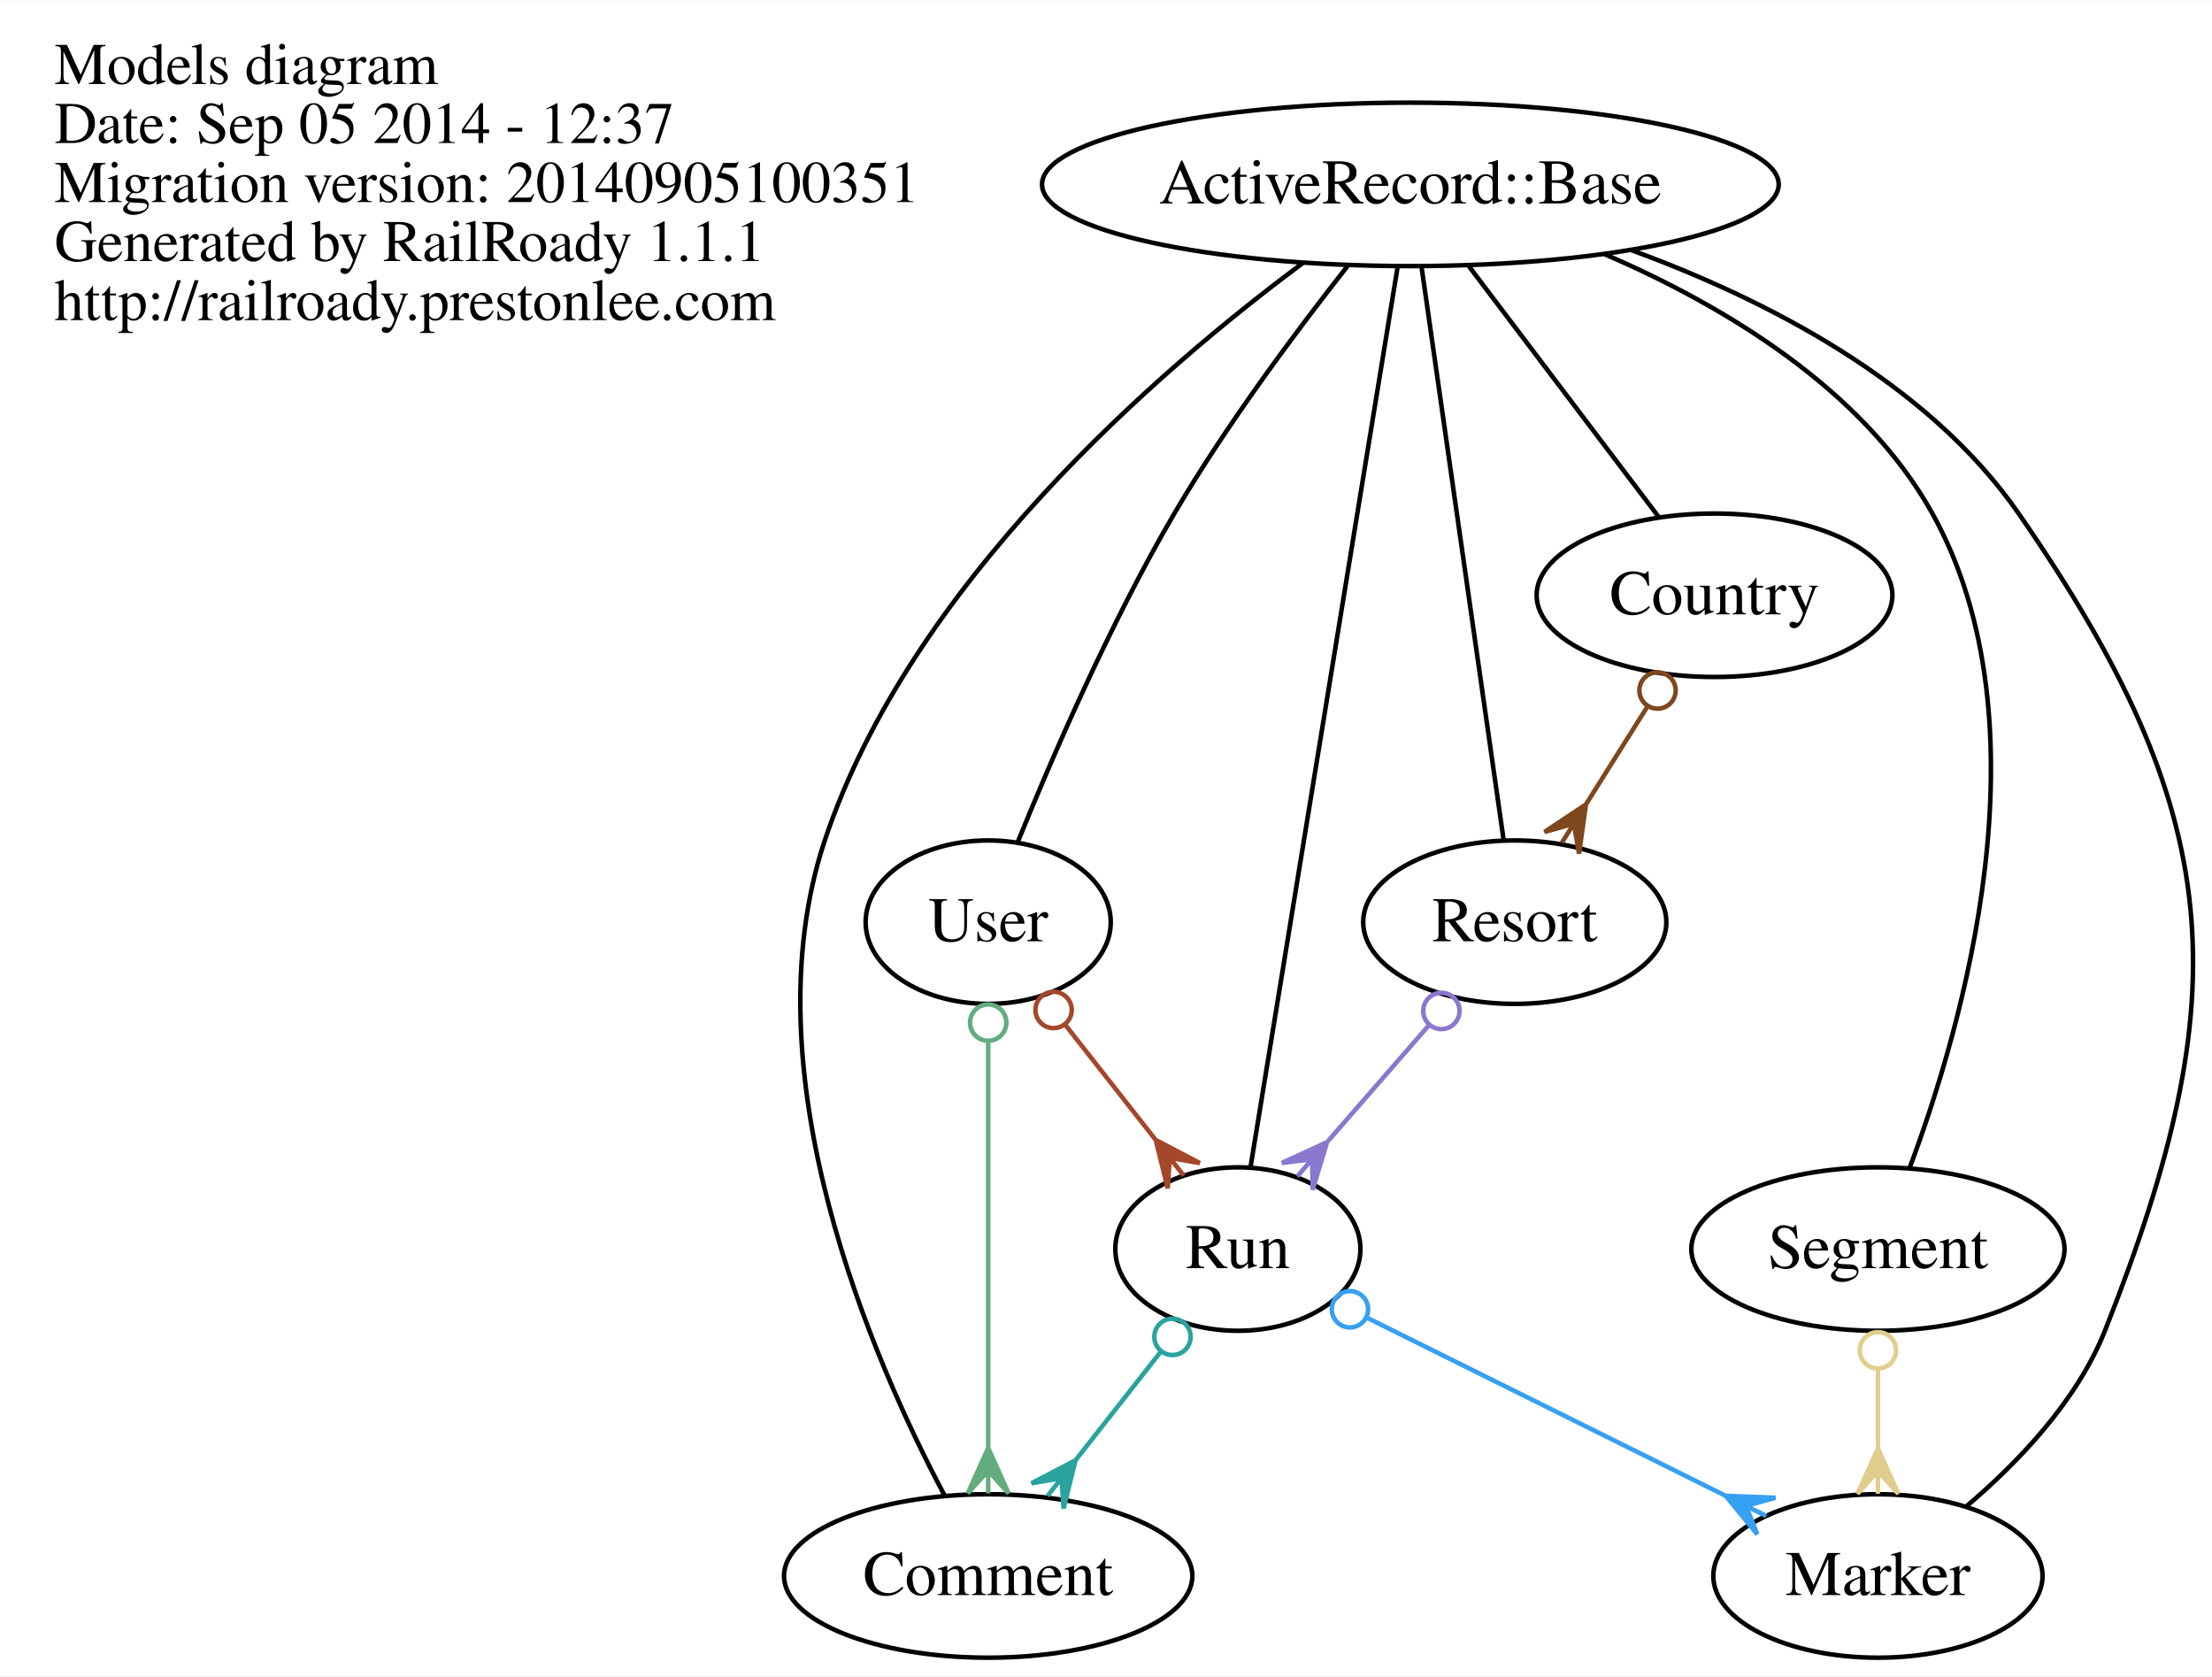
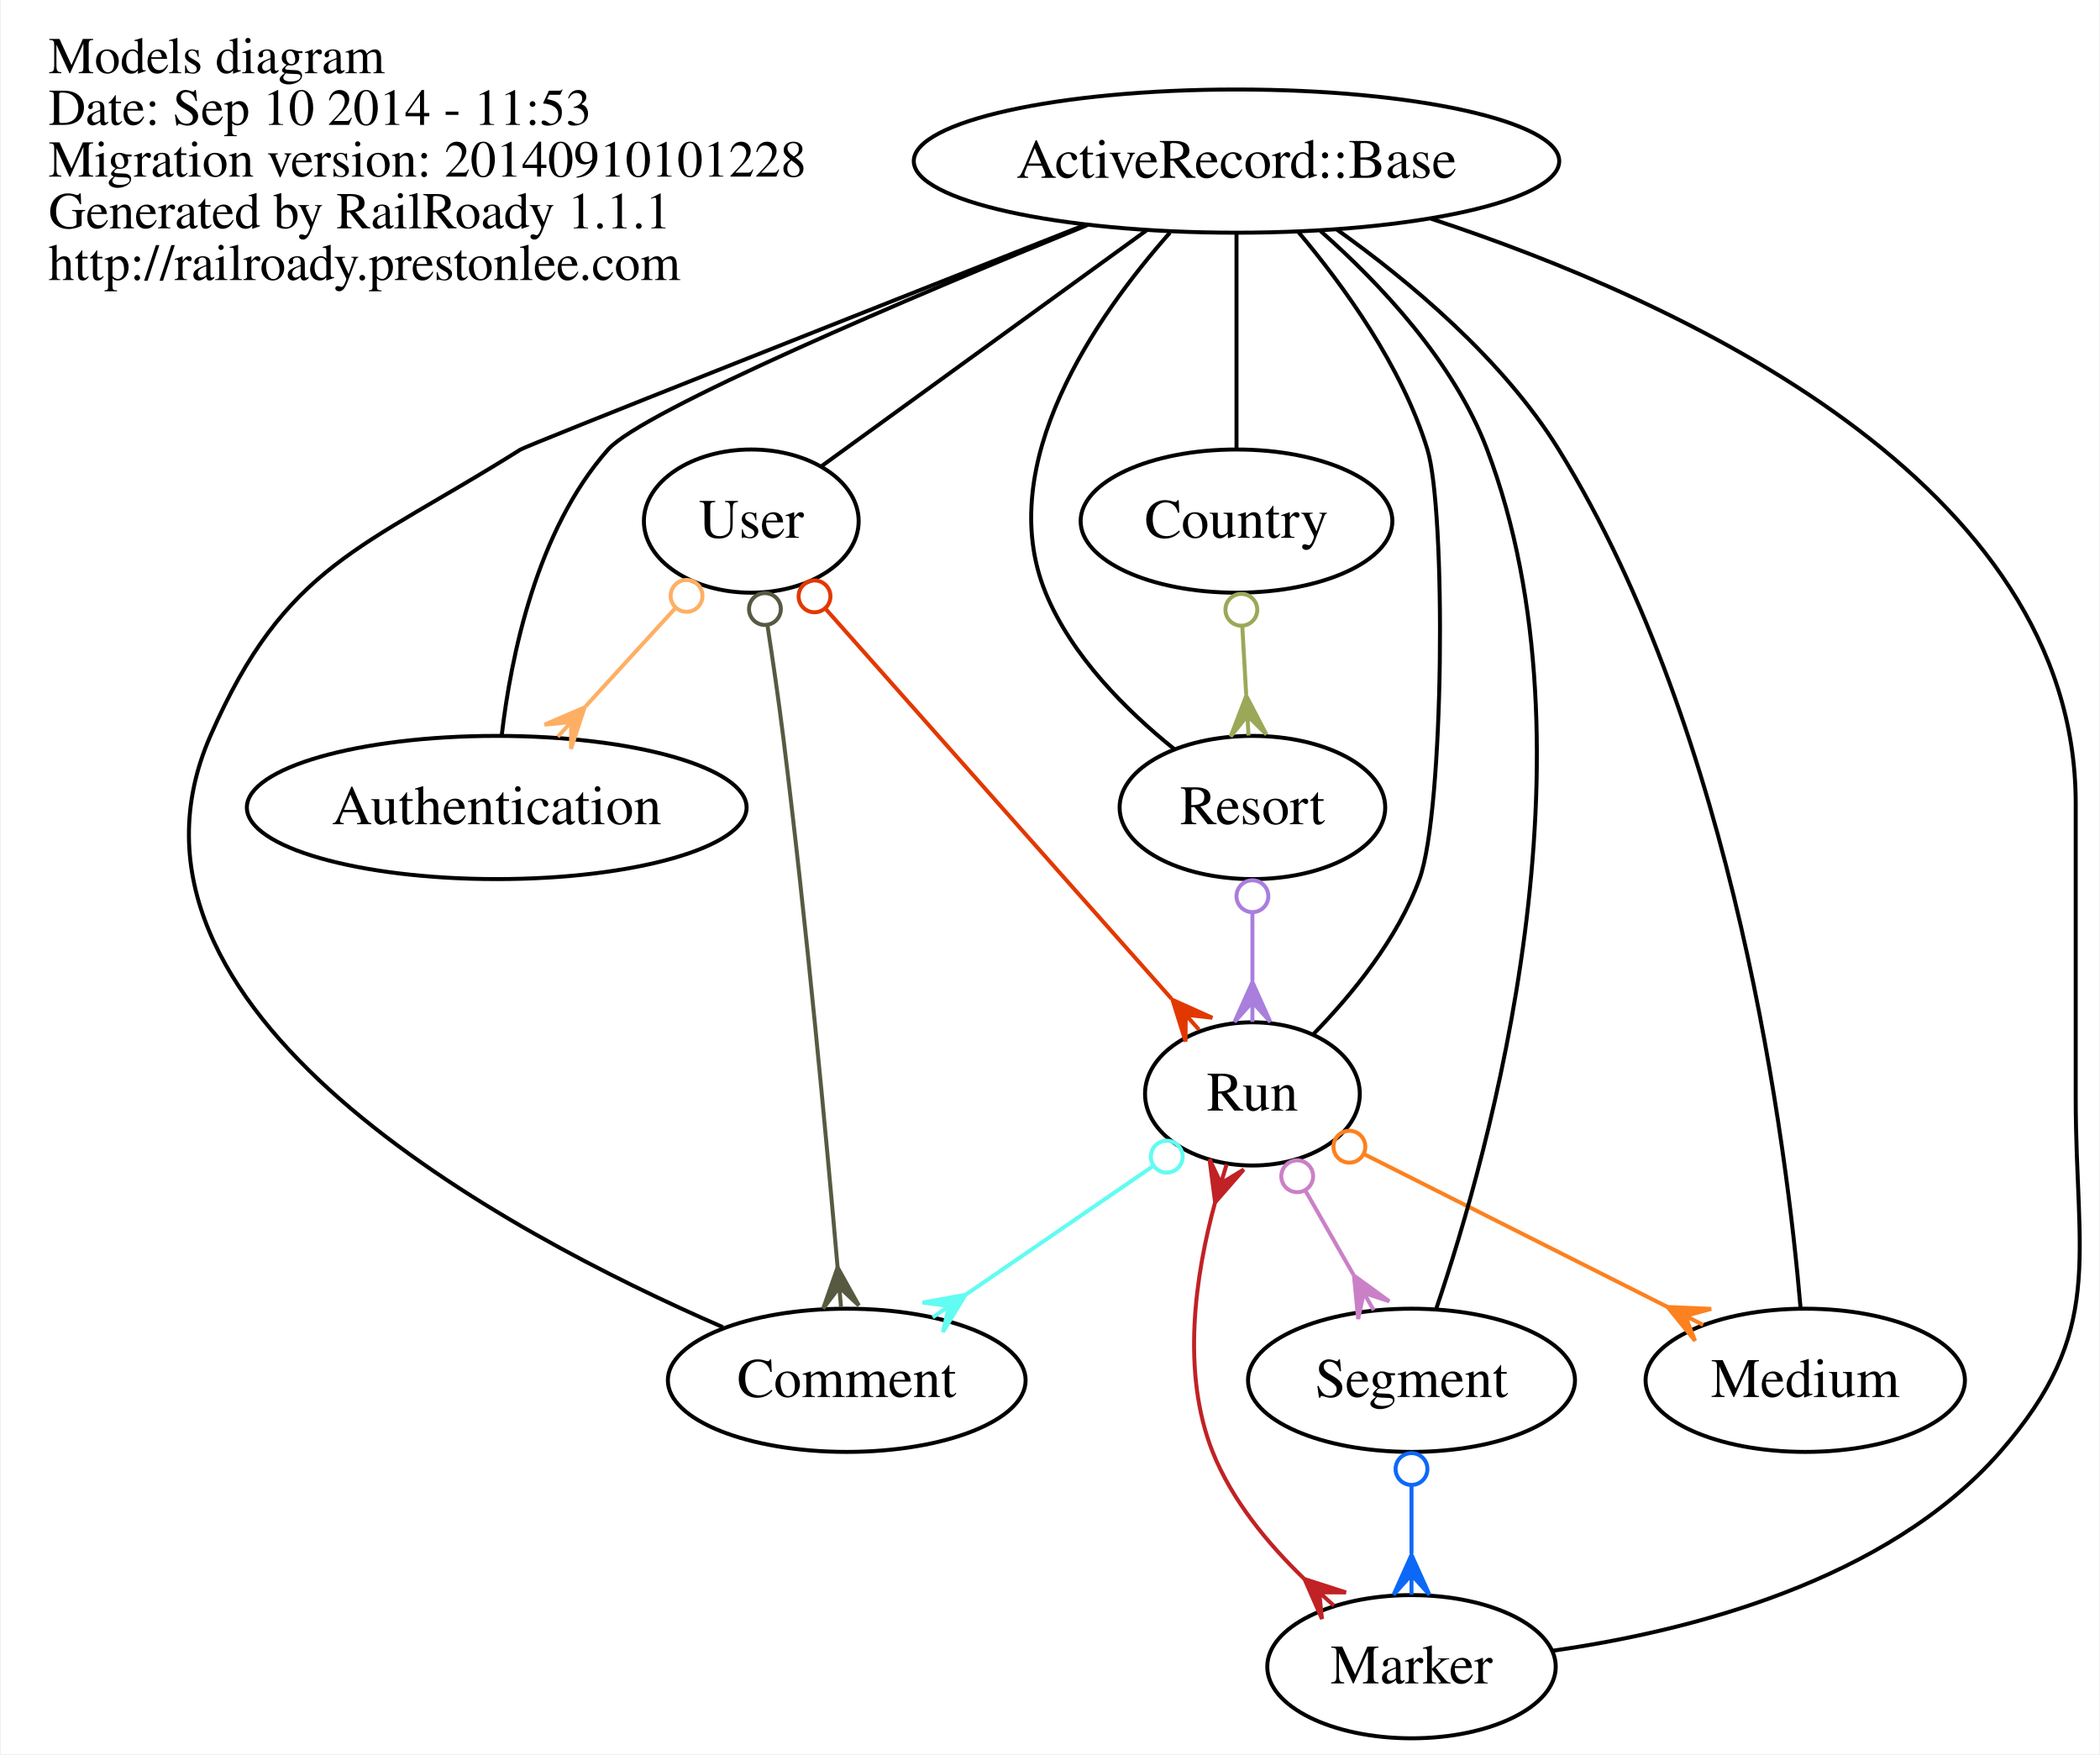
- <svg xmlns="http://www.w3.org/2000/svg" width="487pt" height="369pt" viewBox="0.00 0.00 487.28 369.00">
-   <g id="graph0" class="graph" transform="scale(1 1) rotate(0) translate(4 365)">
-     <polygon fill="white" stroke="none" points="-4,4 -4,-365 483.283,-365 483.283,4 -4,4" />
+ <svg xmlns="http://www.w3.org/2000/svg" width="528pt" height="441pt" viewBox="0.00 0.00 527.59 441.00">
+   <g id="graph0" class="graph" transform="scale(1 1) rotate(0) translate(4 437)">
+     <polygon fill="white" stroke="none" points="-4,4 -4,-437 523.595,-437 523.595,4 -4,4" />
    <g id="node1" class="node">
-       <text text-anchor="start" x="8" y="-346.6" font-family="Times,serif" font-size="13.00">Models diagram</text>
-       <text text-anchor="start" x="8" y="-333.6" font-family="Times,serif" font-size="13.00">Date: Sep 05 2014 - 12:37</text>
-       <text text-anchor="start" x="8" y="-320.6" font-family="Times,serif" font-size="13.00">Migration version: 20140905100351</text>
-       <text text-anchor="start" x="8" y="-307.6" font-family="Times,serif" font-size="13.00">Generated by RailRoady 1.1.1</text>
-       <text text-anchor="start" x="8" y="-294.6" font-family="Times,serif" font-size="13.00">http://railroady.prestonlee.com</text>
+       <text text-anchor="start" x="8" y="-418.6" font-family="Times,serif" font-size="13.00">Models diagram</text>
+       <text text-anchor="start" x="8" y="-405.6" font-family="Times,serif" font-size="13.00">Date: Sep 10 2014 - 11:53</text>
+       <text text-anchor="start" x="8" y="-392.6" font-family="Times,serif" font-size="13.00">Migration version: 20140910101228</text>
+       <text text-anchor="start" x="8" y="-379.6" font-family="Times,serif" font-size="13.00">Generated by RailRoady 1.1.1</text>
+       <text text-anchor="start" x="8" y="-366.6" font-family="Times,serif" font-size="13.00">http://railroady.prestonlee.com</text>
    </g>
    <g id="node2" class="node">
-       <ellipse fill="none" stroke="black" cx="213.688" cy="-18" rx="44.977" ry="18" />
-       <text text-anchor="middle" x="213.688" y="-13.8" font-family="Times,serif" font-size="14.00">Comment</text>
+       <ellipse fill="none" stroke="black" cx="120.688" cy="-234" rx="62.825" ry="18" />
+       <text text-anchor="middle" x="120.688" y="-229.8" font-family="Times,serif" font-size="14.00">Authentication</text>
    </g>
    <g id="node3" class="node">
-       <ellipse fill="none" stroke="black" cx="373.688" cy="-234" rx="39.189" ry="18" />
-       <text text-anchor="middle" x="373.688" y="-229.8" font-family="Times,serif" font-size="14.00">Country</text>
+       <ellipse fill="none" stroke="black" cx="208.688" cy="-90" rx="44.977" ry="18" />
+       <text text-anchor="middle" x="208.688" y="-85.8" font-family="Times,serif" font-size="14.00">Comment</text>
+     </g>
+     <g id="node4" class="node">
+       <ellipse fill="none" stroke="black" cx="306.688" cy="-306" rx="39.189" ry="18" />
+       <text text-anchor="middle" x="306.688" y="-301.8" font-family="Times,serif" font-size="14.00">Country</text>
+     </g>
+     <g id="node7" class="node">
+       <ellipse fill="none" stroke="black" cx="310.688" cy="-234" rx="33.392" ry="18" />
+       <text text-anchor="middle" x="310.688" y="-229.8" font-family="Times,serif" font-size="14.00">Resort</text>
+     </g>
+     <g id="edge3" class="edge">
+       <path fill="none" stroke="#9ba858" d="M308.137,-279.64C308.456,-274.063 308.794,-268.132 309.118,-262.476" />
+       <ellipse fill="none" stroke="#9ba858" cx="307.905" cy="-283.703" rx="4" ry="4" />
+       <polygon fill="#9ba858" stroke="#9ba858" points="309.14,-262.088 314.203,-252.361 309.425,-257.096 309.71,-252.104 309.71,-252.104 309.71,-252.104 309.425,-257.096 305.218,-251.848 309.14,-262.088 309.14,-262.088" />
    </g>
    <g id="node5" class="node">
-       <ellipse fill="none" stroke="black" cx="329.688" cy="-162" rx="33.392" ry="18" />
-       <text text-anchor="middle" x="329.688" y="-157.8" font-family="Times,serif" font-size="14.00">Resort</text>
+       <ellipse fill="none" stroke="black" cx="350.688" cy="-18" rx="36.264" ry="18" />
+       <text text-anchor="middle" x="350.688" y="-13.8" font-family="Times,serif" font-size="14.00">Marker</text>
+     </g>
+     <g id="node6" class="node">
+       <ellipse fill="none" stroke="black" cx="449.688" cy="-90" rx="40.149" ry="18" />
+       <text text-anchor="middle" x="449.688" y="-85.8" font-family="Times,serif" font-size="14.00">Medium</text>
+     </g>
+     <g id="node8" class="node">
+       <ellipse fill="none" stroke="black" cx="310.688" cy="-162" rx="27" ry="18" />
+       <text text-anchor="middle" x="310.688" y="-157.8" font-family="Times,serif" font-size="14.00">Run</text>
+     </g>
+     <g id="edge7" class="edge">
+       <path fill="none" stroke="#a97edd" d="M310.688,-207.64C310.688,-202.063 310.688,-196.132 310.688,-190.476" />
+       <ellipse fill="none" stroke="#a97edd" cx="310.688" cy="-211.697" rx="4" ry="4" />
+       <polygon fill="#a97edd" stroke="#a97edd" points="310.688,-190.104 315.188,-180.104 310.688,-185.104 310.688,-180.104 310.688,-180.104 310.688,-180.104 310.688,-185.104 306.188,-180.104 310.688,-190.104 310.688,-190.104" />
+     </g>
+     <g id="edge11" class="edge">
+       <path fill="none" stroke="#61fcf2" d="M285.538,-143.74C271.369,-134.016 253.582,-121.809 238.689,-111.589" />
+       <ellipse fill="none" stroke="#61fcf2" cx="289.154" cy="-146.222" rx="4" ry="4" />
+       <polygon fill="#61fcf2" stroke="#61fcf2" points="238.549,-111.493 232.85,-102.124 234.426,-108.664 230.304,-105.834 230.304,-105.834 230.304,-105.834 234.426,-108.664 227.757,-109.545 238.549,-111.493 238.549,-111.493" />
+     </g>
+     <g id="edge10" class="edge">
+       <path fill="none" stroke="#c02225" d="M301.285,-134.641C296.32,-116.448 292.733,-92.024 300.688,-72 305.504,-59.877 314.554,-48.92 323.644,-40.157" />
+       <polygon fill="#c02225" stroke="#c02225" points="301.31,-134.724 299.898,-145.598 302.757,-139.51 304.205,-144.296 304.205,-144.296 304.205,-144.296 302.757,-139.51 308.512,-142.993 301.31,-134.724 301.31,-134.724" />
+       <polygon fill="#c02225" stroke="#c02225" points="323.777,-40.038 334.214,-36.675 327.488,-36.687 331.198,-33.336 331.198,-33.336 331.198,-33.336 327.488,-36.687 328.182,-29.996 323.777,-40.038 323.777,-40.038" />
+     </g>
+     <g id="edge12" class="edge">
+       <path fill="none" stroke="#fc811f" d="M338.85,-146.817C360.857,-135.735 391.549,-120.279 415.057,-108.44" />
+       <ellipse fill="none" stroke="#fc811f" cx="335.07" cy="-148.721" rx="4" ry="4" />
+       <polygon fill="#fc811f" stroke="#fc811f" points="415.07,-108.433 426.026,-107.954 419.536,-106.184 424.002,-103.935 424.002,-103.935 424.002,-103.935 419.536,-106.184 421.978,-99.916 415.07,-108.433 415.07,-108.433" />
+     </g>
+     <g id="node9" class="node">
+       <ellipse fill="none" stroke="black" cx="350.688" cy="-90" rx="41.109" ry="18" />
+       <text text-anchor="middle" x="350.688" y="-85.8" font-family="Times,serif" font-size="14.00">Segment</text>
+     </g>
+     <g id="edge9" class="edge">
+       <path fill="none" stroke="#ca80c7" d="M324.068,-137.585C327.924,-130.837 332.15,-123.441 336.077,-116.569" />
+       <ellipse fill="none" stroke="#ca80c7" cx="321.95" cy="-141.292" rx="4" ry="4" />
+       <polygon fill="#ca80c7" stroke="#ca80c7" points="336.222,-116.316 345.09,-109.866 338.702,-111.975 341.183,-107.633 341.183,-107.633 341.183,-107.633 338.702,-111.975 337.276,-105.401 336.222,-116.316 336.222,-116.316" />
+     </g>
+     <g id="edge14" class="edge">
+       <path fill="none" stroke="#0c68f7" d="M350.688,-63.64C350.688,-58.063 350.688,-52.132 350.688,-46.476" />
+       <ellipse fill="none" stroke="#0c68f7" cx="350.688" cy="-67.697" rx="4" ry="4" />
+       <polygon fill="#0c68f7" stroke="#0c68f7" points="350.688,-46.104 355.188,-36.104 350.688,-41.104 350.688,-36.104 350.688,-36.104 350.688,-36.104 350.688,-41.104 346.188,-36.104 350.688,-46.104 350.688,-46.104" />
+     </g>
+     <g id="node10" class="node">
+       <ellipse fill="none" stroke="black" cx="184.688" cy="-306" rx="27" ry="18" />
+       <text text-anchor="middle" x="184.688" y="-301.8" font-family="Times,serif" font-size="14.00">User</text>
+     </g>
+     <g id="edge18" class="edge">
+       <path fill="none" stroke="#feaf63" d="M165.514,-284.028C158.445,-276.297 150.377,-267.472 143.051,-259.46" />
+       <ellipse fill="none" stroke="#feaf63" cx="168.416" cy="-287.203" rx="4" ry="4" />
+       <polygon fill="#feaf63" stroke="#feaf63" points="142.785,-259.169 139.359,-248.753 139.412,-255.479 136.038,-251.789 136.038,-251.789 136.038,-251.789 139.412,-255.479 132.717,-254.825 142.785,-259.169 142.785,-259.169" />
+     </g>
+     <g id="edge17" class="edge">
+       <path fill="none" stroke="#575a41" d="M188.754,-279.833C190.103,-271.041 191.55,-261.097 192.688,-252 198.545,-205.173 203.605,-150.466 206.392,-118.39" />
+       <ellipse fill="none" stroke="#575a41" cx="188.12" cy="-283.893" rx="4" ry="4" />
+       <polygon fill="#575a41" stroke="#575a41" points="206.392,-118.388 211.732,-108.809 206.82,-113.406 207.248,-108.424 207.248,-108.424 207.248,-108.424 206.82,-113.406 202.765,-108.039 206.392,-118.388 206.392,-118.388" />
+     </g>
+     <g id="edge16" class="edge">
+       <path fill="none" stroke="#e23800" d="M203.403,-283.908C226.686,-257.669 266.294,-213.031 290.319,-185.955" />
+       <ellipse fill="none" stroke="#e23800" cx="200.589" cy="-287.08" rx="4" ry="4" />
+       <polygon fill="#e23800" stroke="#e23800" points="290.603,-185.635 300.606,-181.142 293.921,-181.895 297.24,-178.155 297.24,-178.155 297.24,-178.155 293.921,-181.895 293.874,-175.169 290.603,-185.635 290.603,-185.635" />
+     </g>
+     <g id="node11" class="node">
+       <ellipse fill="none" stroke="black" cx="306.688" cy="-396.5" rx="81.142" ry="18" />
+       <text text-anchor="middle" x="306.688" y="-392.3" font-family="Times,serif" font-size="14.00">ActiveRecord::Base</text>
+     </g>
+     <g id="edge1" class="edge">
+       <path fill="none" stroke="black" d="M269.208,-380.43C225.251,-362.466 157.251,-333.66 148.688,-324 130.636,-303.637 124.218,-271.671 121.939,-252.101" />
    </g>
    <g id="edge2" class="edge">
-       <path fill="none" stroke="#7f471d" d="M358.932,-209.526C354.574,-202.592 349.789,-194.979 345.374,-187.955" />
-       <ellipse fill="none" stroke="#7f471d" cx="361.132" cy="-213.024" rx="4" ry="4" />
-       <polygon fill="#7f471d" stroke="#7f471d" points="345.362,-187.936 343.85,-177.075 342.701,-183.703 340.04,-179.47 340.04,-179.47 340.04,-179.47 342.701,-183.703 336.23,-181.865 345.362,-187.936 345.362,-187.936" />
+       <path fill="none" stroke="black" d="M268.501,-380.431C216.137,-359.753 128.284,-325.005 126.688,-324 86.76,-298.869 67.61,-295.217 48.688,-252 18.421,-182.872 122.968,-127.074 177.571,-103.346" />
    </g>
-     <g id="node4" class="node">
-       <ellipse fill="none" stroke="black" cx="409.688" cy="-18" rx="36.264" ry="18" />
-       <text text-anchor="middle" x="409.688" y="-13.8" font-family="Times,serif" font-size="14.00">Marker</text>
-     </g>
-     <g id="node6" class="node">
-       <ellipse fill="none" stroke="black" cx="268.688" cy="-90" rx="27" ry="18" />
-       <text text-anchor="middle" x="268.688" y="-85.8" font-family="Times,serif" font-size="14.00">Run</text>
+     <g id="edge4" class="edge">
+       <path fill="none" stroke="black" d="M306.688,-378.436C306.688,-362.765 306.688,-339.666 306.688,-324.011" />
    </g>
    <g id="edge5" class="edge">
-       <path fill="none" stroke="#8a77ce" d="M310.836,-139.367C303.768,-131.256 295.718,-122.018 288.56,-113.804" />
-       <ellipse fill="none" stroke="#8a77ce" cx="313.522" cy="-142.449" rx="4" ry="4" />
-       <polygon fill="#8a77ce" stroke="#8a77ce" points="288.339,-113.551 285.162,-103.055 285.054,-109.781 281.769,-106.011 281.769,-106.011 281.769,-106.011 285.054,-109.781 278.376,-108.968 288.339,-113.551 288.339,-113.551" />
+       <path fill="none" stroke="black" d="M355.626,-382.006C417.957,-361.489 517.688,-316.005 517.688,-235 517.688,-235 517.688,-235 517.688,-161 517.688,-120.553 525.316,-102.445 498.688,-72 470.119,-39.336 419.946,-26.802 386.026,-21.993" />
+     </g>
+     <g id="edge6" class="edge">
+       <path fill="none" stroke="black" d="M331.855,-379.34C349.959,-366.45 373.58,-346.813 387.688,-324 432.16,-252.085 445.052,-148.59 448.512,-108.129" />
    </g>
    <g id="edge8" class="edge">
-       <path fill="none" stroke="#2aa39e" d="M251.71,-67.392C245.807,-59.879 239.142,-51.396 233.06,-43.656" />
-       <ellipse fill="none" stroke="#2aa39e" cx="254.282" cy="-70.666" rx="4" ry="4" />
-       <polygon fill="#2aa39e" stroke="#2aa39e" points="232.931,-43.491 230.291,-32.848 229.842,-39.559 226.752,-35.628 226.752,-35.628 226.752,-35.628 229.842,-39.559 223.214,-38.408 232.931,-43.491 232.931,-43.491" />
-     </g>
-     <g id="edge7" class="edge">
-       <path fill="none" stroke="#36a0f2" d="M297.067,-74.911C319.848,-63.601 351.893,-47.692 375.979,-35.735" />
-       <ellipse fill="none" stroke="#36a0f2" cx="293.38" cy="-76.742" rx="4" ry="4" />
-       <polygon fill="#36a0f2" stroke="#36a0f2" points="376.153,-35.649 387.111,-35.232 380.631,-33.425 385.11,-31.202 385.11,-31.202 385.11,-31.202 380.631,-33.425 383.109,-27.171 376.153,-35.649 376.153,-35.649" />
-     </g>
-     <g id="node7" class="node">
-       <ellipse fill="none" stroke="black" cx="409.688" cy="-90" rx="41.109" ry="18" />
-       <text text-anchor="middle" x="409.688" y="-85.8" font-family="Times,serif" font-size="14.00">Segment</text>
-     </g>
-     <g id="edge10" class="edge">
-       <path fill="none" stroke="#e1ce8e" d="M409.688,-63.64C409.688,-58.063 409.688,-52.132 409.688,-46.476" />
-       <ellipse fill="none" stroke="#e1ce8e" cx="409.688" cy="-67.697" rx="4" ry="4" />
-       <polygon fill="#e1ce8e" stroke="#e1ce8e" points="409.688,-46.104 414.188,-36.104 409.688,-41.104 409.688,-36.104 409.688,-36.104 409.688,-36.104 409.688,-41.104 405.188,-36.104 409.688,-46.104 409.688,-46.104" />
-     </g>
-     <g id="node8" class="node">
-       <ellipse fill="none" stroke="black" cx="213.688" cy="-162" rx="27" ry="18" />
-       <text text-anchor="middle" x="213.688" y="-157.8" font-family="Times,serif" font-size="14.00">User</text>
+       <path fill="none" stroke="black" d="M289.954,-378.517C271.325,-357.45 245.466,-320.354 258.688,-288 265.222,-272.01 279.163,-258.238 290.966,-248.744" />
    </g>
    <g id="edge13" class="edge">
-       <path fill="none" stroke="#63ac7e" d="M213.688,-135.558C213.688,-110.444 213.688,-72.164 213.688,-46.393" />
-       <ellipse fill="none" stroke="#63ac7e" cx="213.688" cy="-139.871" rx="4" ry="4" />
-       <polygon fill="#63ac7e" stroke="#63ac7e" points="213.688,-46.189 218.188,-36.189 213.688,-41.189 213.688,-36.189 213.688,-36.189 213.688,-36.189 213.688,-41.189 209.188,-36.189 213.688,-46.189 213.688,-46.189" />
+       <path fill="none" stroke="black" d="M322.136,-378.808C333.611,-365.201 348.329,-344.882 354.688,-324 359.381,-308.589 358.967,-233.258 352.688,-216 347.229,-200.995 335.716,-186.975 326.123,-177.128" />
    </g>
-     <g id="edge12" class="edge">
-       <path fill="none" stroke="#a5472a" d="M230.652,-139.409C236.932,-131.417 244.075,-122.325 250.462,-114.196" />
-       <ellipse fill="none" stroke="#a5472a" cx="228.093" cy="-142.666" rx="4" ry="4" />
-       <polygon fill="#a5472a" stroke="#a5472a" points="250.599,-114.023 260.315,-108.94 253.688,-110.091 256.777,-106.159 256.777,-106.159 256.777,-106.159 253.688,-110.091 253.238,-103.379 250.599,-114.023 250.599,-114.023" />
+     <g id="edge15" class="edge">
+       <path fill="none" stroke="black" d="M327.79,-378.942C342.65,-365.849 361.328,-346.132 369.688,-324 398.512,-247.685 370.36,-147.571 356.933,-108.076" />
    </g>
-     <g id="node9" class="node">
-       <ellipse fill="none" stroke="black" cx="306.688" cy="-324.5" rx="81.142" ry="18" />
-       <text text-anchor="middle" x="306.688" y="-320.3" font-family="Times,serif" font-size="14.00">ActiveRecord::Base</text>
-     </g>
-     <g id="edge1" class="edge">
-       <path fill="none" stroke="black" d="M283.042,-307.208C251.236,-283.583 196.491,-236.411 177.688,-180 160.569,-128.645 188.35,-65.365 204.063,-35.759" />
-     </g>
-     <g id="edge3" class="edge">
-       <path fill="none" stroke="black" d="M319.606,-306.436C331.698,-290.464 349.632,-266.775 361.487,-251.117" />
-     </g>
-     <g id="edge4" class="edge">
-       <path fill="none" stroke="black" d="M355.27,-310.05C384.794,-299.272 420.565,-281.044 440.688,-252 486.502,-185.876 489.387,-146.761 459.688,-72 453.523,-56.482 440.422,-42.876 429.177,-33.336" />
-     </g>
-     <g id="edge6" class="edge">
-       <path fill="none" stroke="black" d="M309.149,-306.324C313.576,-275.432 322.83,-210.855 327.244,-180.053" />
-     </g>
-     <g id="edge9" class="edge">
-       <path fill="none" stroke="black" d="M303.894,-306.404C296.866,-263.407 278.518,-151.145 271.486,-108.121" />
-     </g>
-     <g id="edge11" class="edge">
-       <path fill="none" stroke="black" d="M349.431,-309.148C375.363,-297.972 406.327,-279.638 421.688,-252 447.695,-205.206 428.215,-138.616 416.646,-107.817" />
-     </g>
-     <g id="edge14" class="edge">
-       <path fill="none" stroke="black" d="M292.866,-306.524C281.761,-292.432 266.176,-271.597 254.688,-252 240.491,-227.784 227.563,-197.812 220.165,-179.563" />
+     <g id="edge19" class="edge">
+       <path fill="none" stroke="black" d="M284.026,-379.061C260.459,-361.966 224.053,-335.556 202.476,-319.903" />
    </g>
  </g>
</svg>
